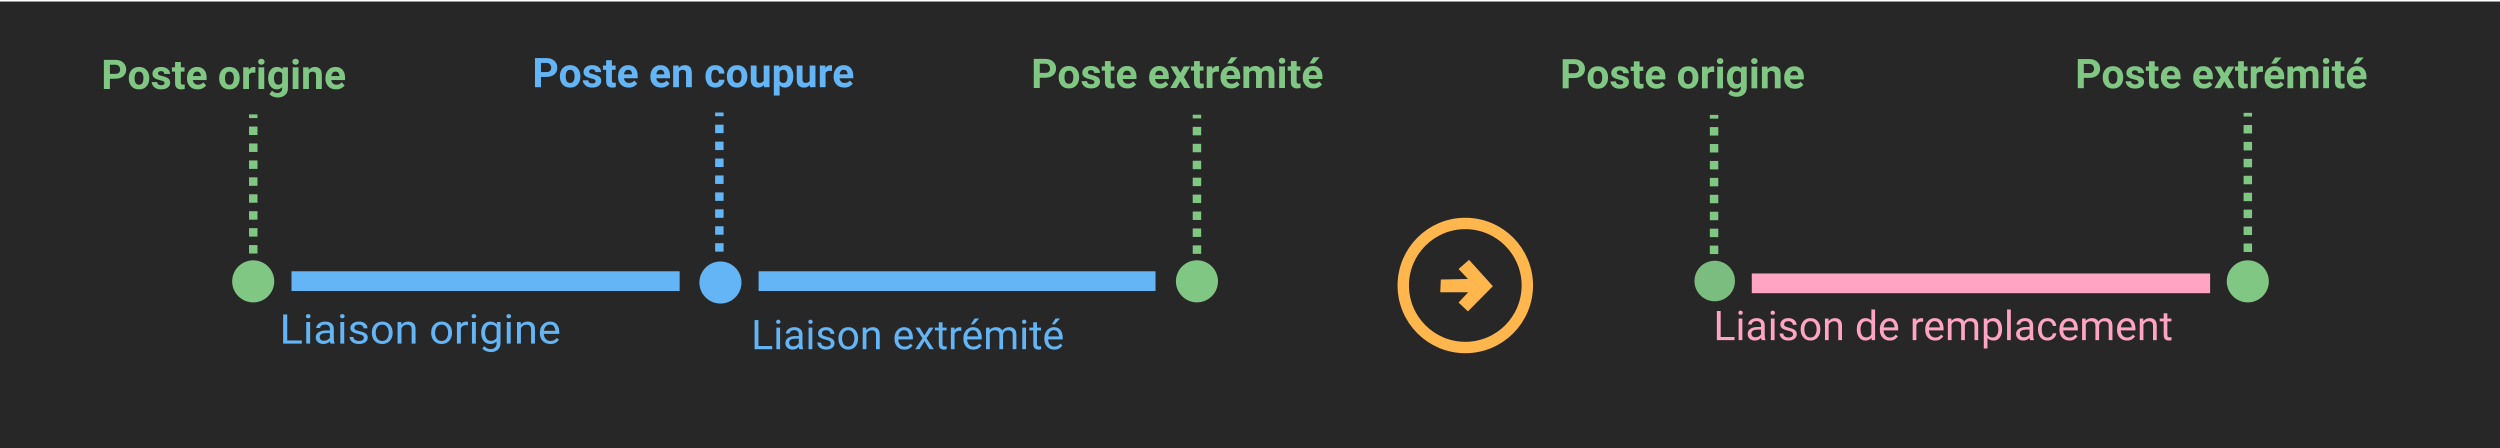
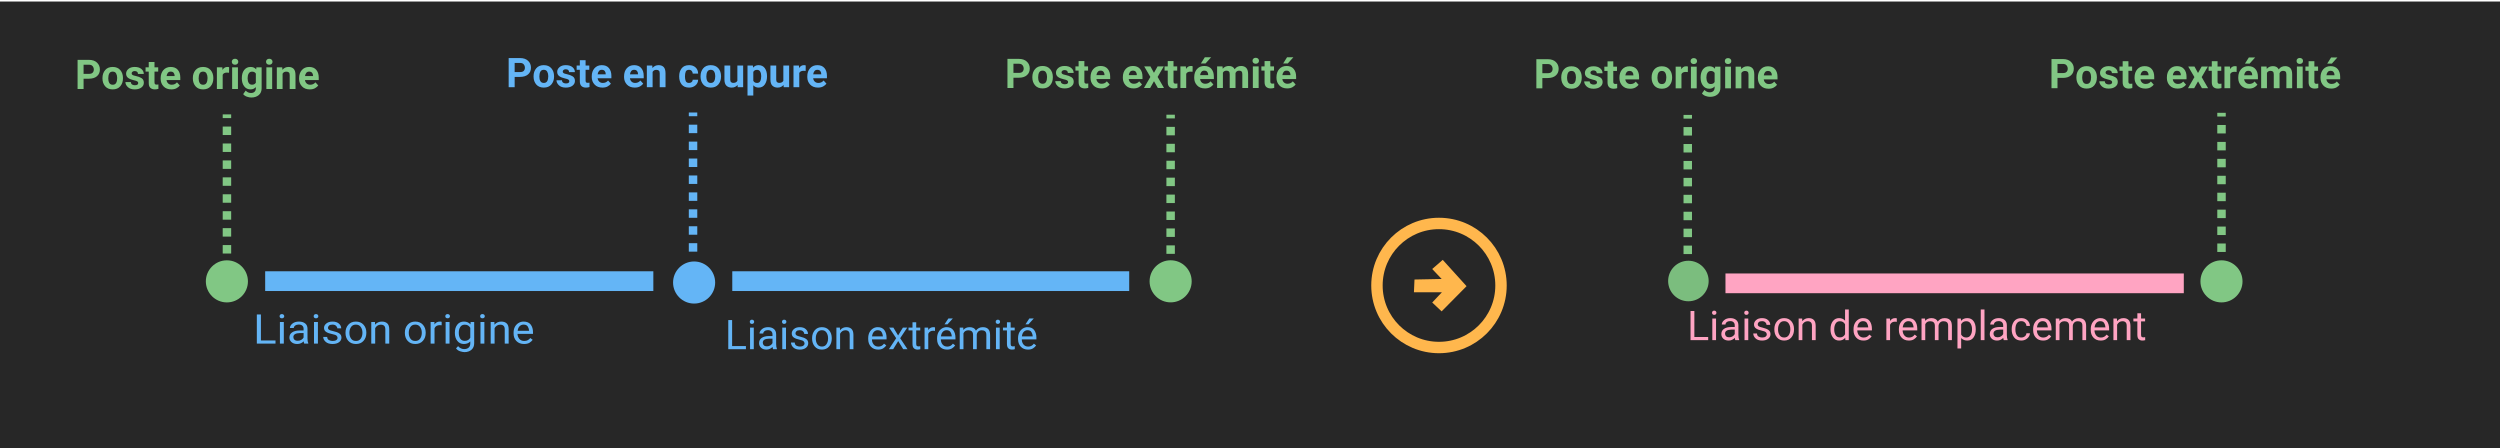
<svg viewBox="0 0 1140 204" fill="none" version="1.1" id="svg3940">
  <defs id="defs3944" />
-   <g transform="translate(-9.108578,0.7006599)" id="delete-voltage-level-on-line">
+   <g transform="translate(-21.10858,0.7006599)" id="delete-voltage-level-on-line">
    <path id="delete-voltage-level-on-line-illu-background" d="M1163.01 0H4.992C2.235 0 0 3.333 0 7.445V356.555C0 360.667 2.235 364 4.992 364H1163.01C1165.76 364 1168 360.667 1168 356.555V7.445C1168 3.333 1165.76 0 1163.01 0Z" fill="#272727" />
    <g id="Group 4">
      <g id="Group 2">
        <path id="path7084" d="m 677.284,157.765 c 15.621,0 28.285,-12.664 28.285,-28.285 0,-15.62 -12.664,-28.284 -28.285,-28.284 -15.621,0 -28.284,12.664 -28.284,28.284 0,15.621 12.663,28.285 28.284,28.285 z" style="stroke:#FFB74D;stroke-width:5.2" />
        <path id="path9570" d="m 666.117,126.761 -0.253,5.809 h 12.753 l -4.419,4.672 4.293,4.04 11.364,-11.49 -10.859,-11.996 -4.798,4.167 4.293,4.546 z" style="fill:#FFB74D" />
      </g>
      <g id="Group 1">
        <path id="path3740-0-8" d="m 124.572,137.198 c 5.3,0 9.596,-4.296 9.596,-9.596 0,-5.3 -4.296,-9.597 -9.596,-9.597 -5.3,0 -9.596,4.297 -9.596,9.597 0,5.3 4.296,9.596 9.596,9.596 z" style="fill:#81C784" />
        <path id="path3740-0-5" d="m 554.919,137.178 c 5.3,0 9.596,-4.297 9.596,-9.597 0,-5.3 -4.296,-9.596 -9.596,-9.596 -5.3,0 -9.597,4.296 -9.597,9.596 0,5.3 4.297,9.597 9.597,9.597 z" style="fill:#81C784" />
        <path id="path3740-0-0" d="m 337.626,137.726 c 5.3,0 9.596,-4.296 9.596,-9.596 0,-5.3 -4.296,-9.597 -9.596,-9.597 -5.3,0 -9.597,4.297 -9.597,9.597 0,5.3 4.297,9.596 9.597,9.596 z" style="fill:#64B5F6" />
        <path id="lineBefore-6" d="m 311.646,123 h -162.234 -7.383 v 9 h 7.383 162.234 7.383 v -9 z" style="fill:#64B5F6" />
        <g id="path7047-6">
          <path d="M 337.137,114.052 V 50.602 Z" id="path3883" style="fill:#81C784" />
          <path d="M 337.137,114.052 V 50.602" id="path3885" style="stroke:#64B5F6;stroke-width:3.857;stroke-dasharray:3.86, 3.86" />
        </g>
        <g id="path7047-8">
          <path d="M 554.918,115.052 V 51.602 Z" id="path3888" style="fill:#81C784" />
          <path d="M 554.918,115.052 V 51.602" id="path3890" style="stroke:#81C784;stroke-width:3.857;stroke-dasharray:3.86, 3.86" />
        </g>
        <g id="path7047-5">
          <path d="M 124.594,114.909 V 51.459 Z" id="path3893" style="fill:#81C784" />
          <path d="M 124.594,114.909 V 51.459" id="path3895" style="stroke:#81C784;stroke-width:3.857;stroke-dasharray:3.86, 3.86" />
        </g>
        <path id="lineBefore-6-4" d="m 528.48,123 h -165.901 -7.55 v 9 h 7.55 165.901 7.549 v -9 z" style="fill:#64B5F6" />
        <text y="0" x="163.002" id="text4625-3-2" xml:space="preserve" style="font-weight:bold;font-size:18.667px;font-family:Roboto;text-align:center;letter-spacing:0em;text-anchor:middle;white-space:pre;fill:#81C784" font-size="18.667" font-weight="bold" letter-spacing="0em">
          <tspan style="text-align:center;text-anchor:middle" x="566.878" y="39.43" id="delete-voltage-level-on-line-voltage-level2-left-txt">Poste extrémité</tspan>
        </text>
        <text y="0.701" x="149.077" id="text4625-2-3-9" xml:space="preserve" style="font-size:18.667px;font-family:Roboto;text-align:center;letter-spacing:0em;text-anchor:middle;white-space:pre;fill:#64B5F6" font-size="18.667" letter-spacing="0em">
          <tspan style="text-align:center;text-anchor:middle" x="443.86" y="158.532" id="delete-voltage-level-on-line-line2-left-txt">Liaison extrémité</tspan>
        </text>
        <text y="0" x="172.613" id="text4625-9-6" xml:space="preserve" style="font-weight:bold;font-size:18.667px;font-family:Roboto;text-align:center;letter-spacing:0em;text-anchor:middle;white-space:pre;fill:#64B5F6" font-size="18.667" font-weight="bold" letter-spacing="0em">
          <tspan style="text-align:center;text-anchor:middle" x="346.184" y="39.056" id="delete-voltage-level-to-split-at-left-txt">Poste en coupure</tspan>
        </text>
        <text y="-1.441" transform="scale(1.028582,0.9722122)" x="109.693" id="text1382" xml:space="preserve" style="font-size:19.2px;font-family:Roboto;text-align:center;letter-spacing:0em;text-anchor:middle;white-space:pre;fill:#64B5F6;stroke-width:1.029" font-size="18.667" letter-spacing="0em">
          <tspan style="text-align:center;text-anchor:middle;stroke-width:1.029" x="216.59" y="160.437" id="delete-voltage-level-on-line-line1-left-txt">Liaison origine</tspan>
        </text>
        <text y="0.701" x="132.406" id="text4625-9" xml:space="preserve" style="font-weight:bold;font-size:18.667px;font-family:Roboto;text-align:center;letter-spacing:0em;text-anchor:middle;white-space:pre;fill:#81C784" font-size="18.667" font-weight="bold" letter-spacing="0em">
          <tspan style="text-align:center;text-anchor:middle" x="132.024" y="39.876" id="delete-voltage-level-on-line-voltage-level1-left-txt">Poste origine</tspan>
        </text>
      </g>
      <g id="Group 3">
        <path id="lineBefore" d="m 1008.21,124 h -191.568 -8.717 v 9 h 8.717 191.568 8.71 v -9 z" style="fill:#ffa4c2" />
        <path id="path3740" d="m 791.019,136.678 c 5.102,0 9.239,-4.137 9.239,-9.239 0,-5.103 -4.137,-9.24 -9.239,-9.24 -5.103,0 -9.24,4.137 -9.24,9.24 0,5.102 4.137,9.239 9.24,9.239 z" style="fill:#81C784;fill-opacity:0.941" />
        <path id="path3740-0" d="m 1034.1,137.198 c 5.3,0 9.6,-4.296 9.6,-9.596 0,-5.3 -4.3,-9.597 -9.6,-9.597 -5.3,0 -9.59,4.297 -9.59,9.597 0,5.3 4.29,9.596 9.59,9.596 z" style="fill:#81C784" />
        <g id="path7047">
          <path d="M 790.722,115.151 V 51.701 Z" id="path3918" style="fill:#81C784" />
          <path d="M 790.722,115.151 V 51.701" id="path3920" style="stroke:#81C784;stroke-width:3.857;stroke-dasharray:3.86, 3.86" />
        </g>
        <g id="path7047-2">
          <path d="M 1034.12,114.191 V 50.741 Z" id="path3923" style="fill:#81C784" />
          <path d="M 1034.12,114.191 V 50.741" id="path3925" style="stroke:#81C784;stroke-width:3.857;stroke-dasharray:3.86, 3.86" />
        </g>
        <text y="0" x="159.002" id="text177" xml:space="preserve" style="font-weight:bold;font-size:18.667px;font-family:Roboto;text-align:center;letter-spacing:0em;text-anchor:middle;white-space:pre;fill:#81C784" font-size="18.667" font-weight="bold" letter-spacing="0em">
          <tspan style="text-align:center;text-anchor:middle" x="1042.962" y="39.509" id="delete-voltage-level-on-line-voltage-level2-right-txt">Poste extrémité</tspan>
        </text>
        <text y="-2.973" x="225.922" id="text4625-2" xml:space="preserve" style="font-size:18.667px;font-family:Roboto;text-align:center;letter-spacing:0em;text-anchor:middle;white-space:pre;fill:#ffa4c2" font-size="18.667" letter-spacing="0em">
          <tspan style="text-align:center;text-anchor:middle" x="916.034" y="154.407" id="delete-voltage-level-on-line-replacing-line-right-txt">Liaison de remplacement</tspan>
        </text>
        <text y="0" x="132.61" id="text4625" xml:space="preserve" style="font-weight:bold;font-size:18.667px;font-family:Roboto;text-align:center;letter-spacing:0em;text-anchor:middle;white-space:pre;fill:#81C784" font-size="18.667" font-weight="bold" letter-spacing="0em">
          <tspan style="text-align:center;text-anchor:middle" x="797.228" y="39.567" id="delete-voltage-level-on-line-voltage-level1-right-txt">Poste origine</tspan>
        </text>
      </g>
    </g>
  </g>
</svg>
